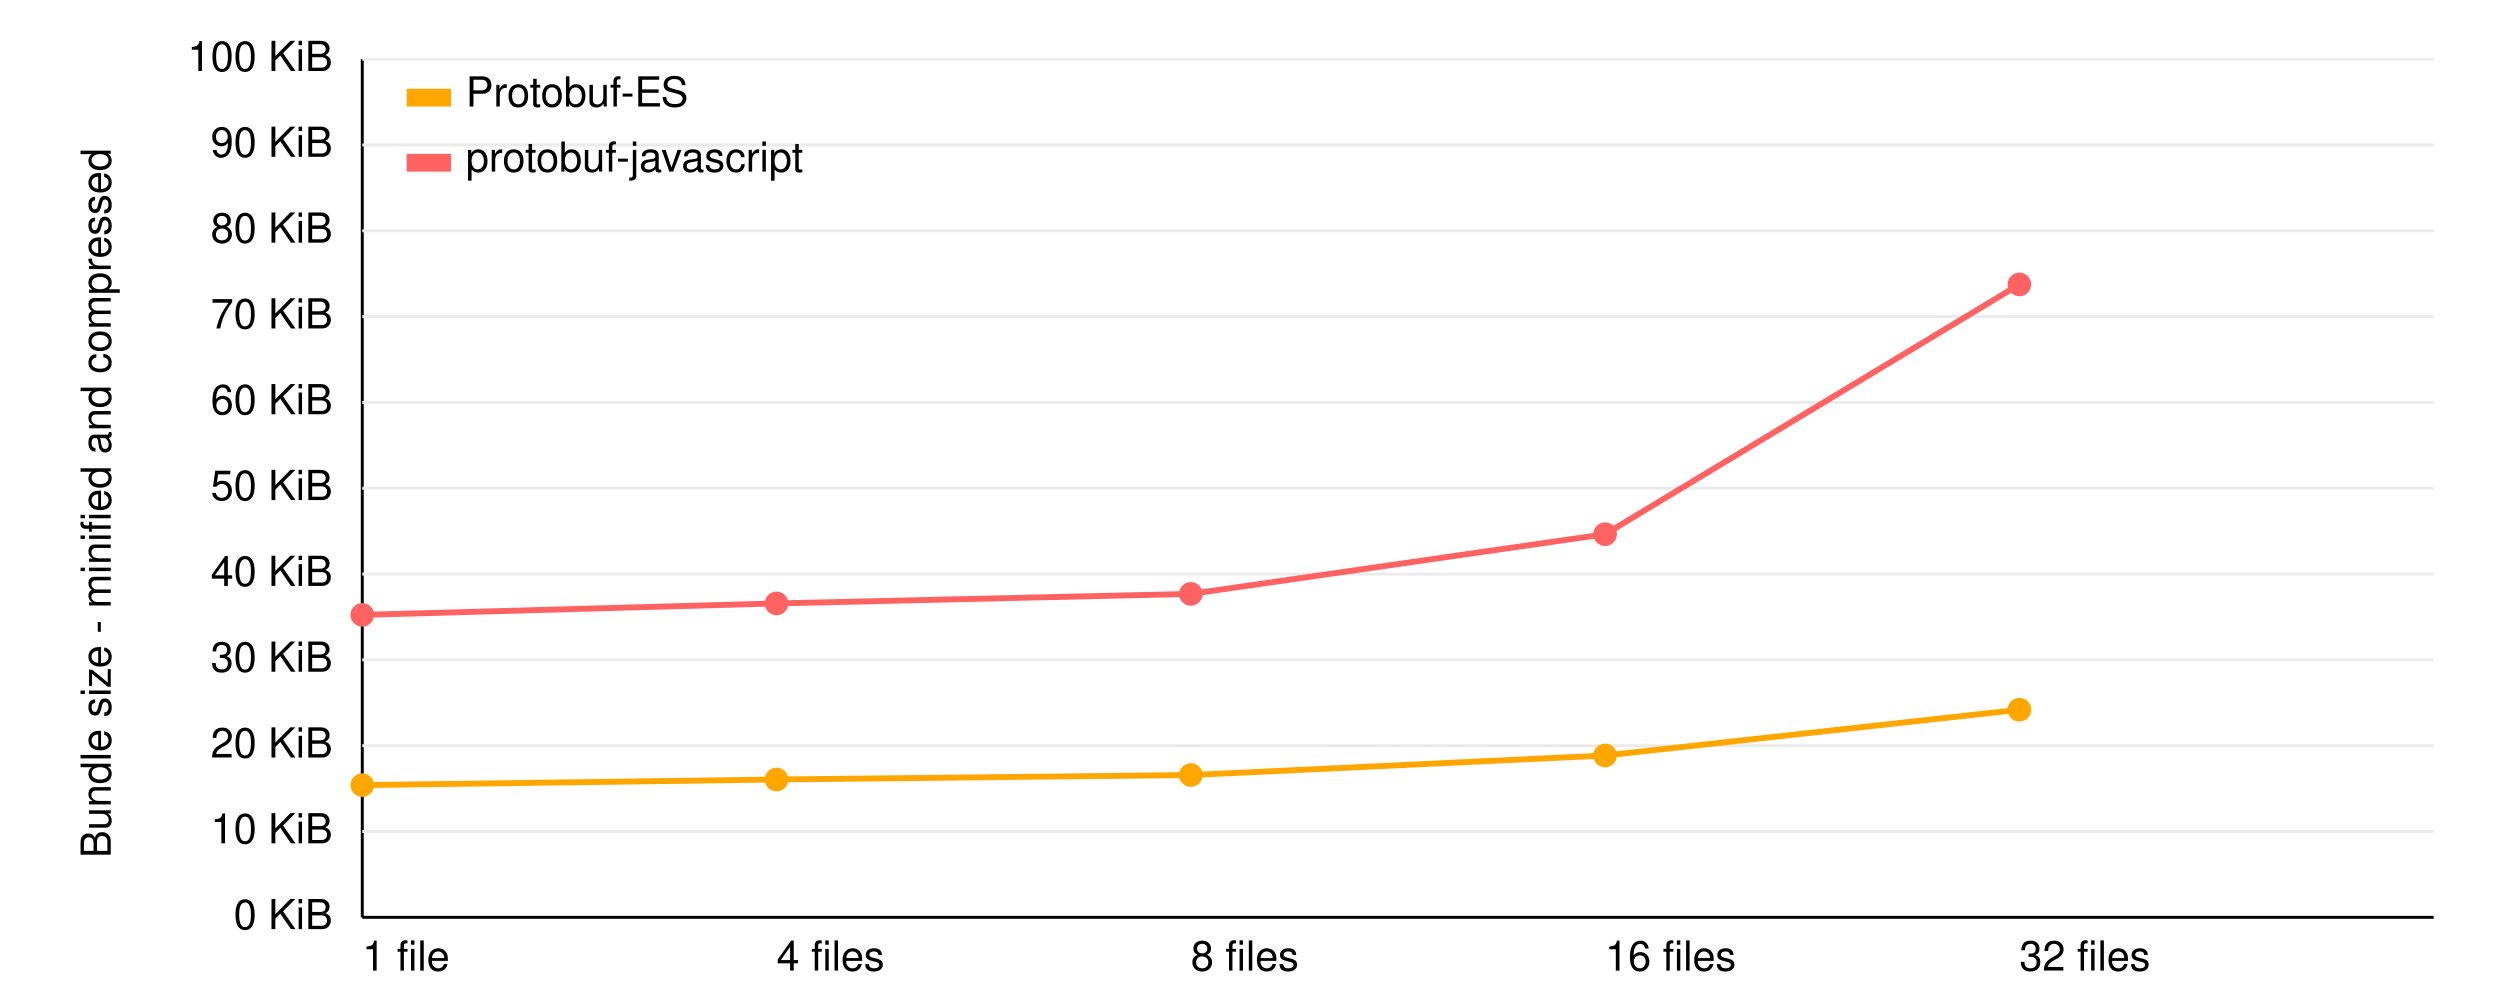
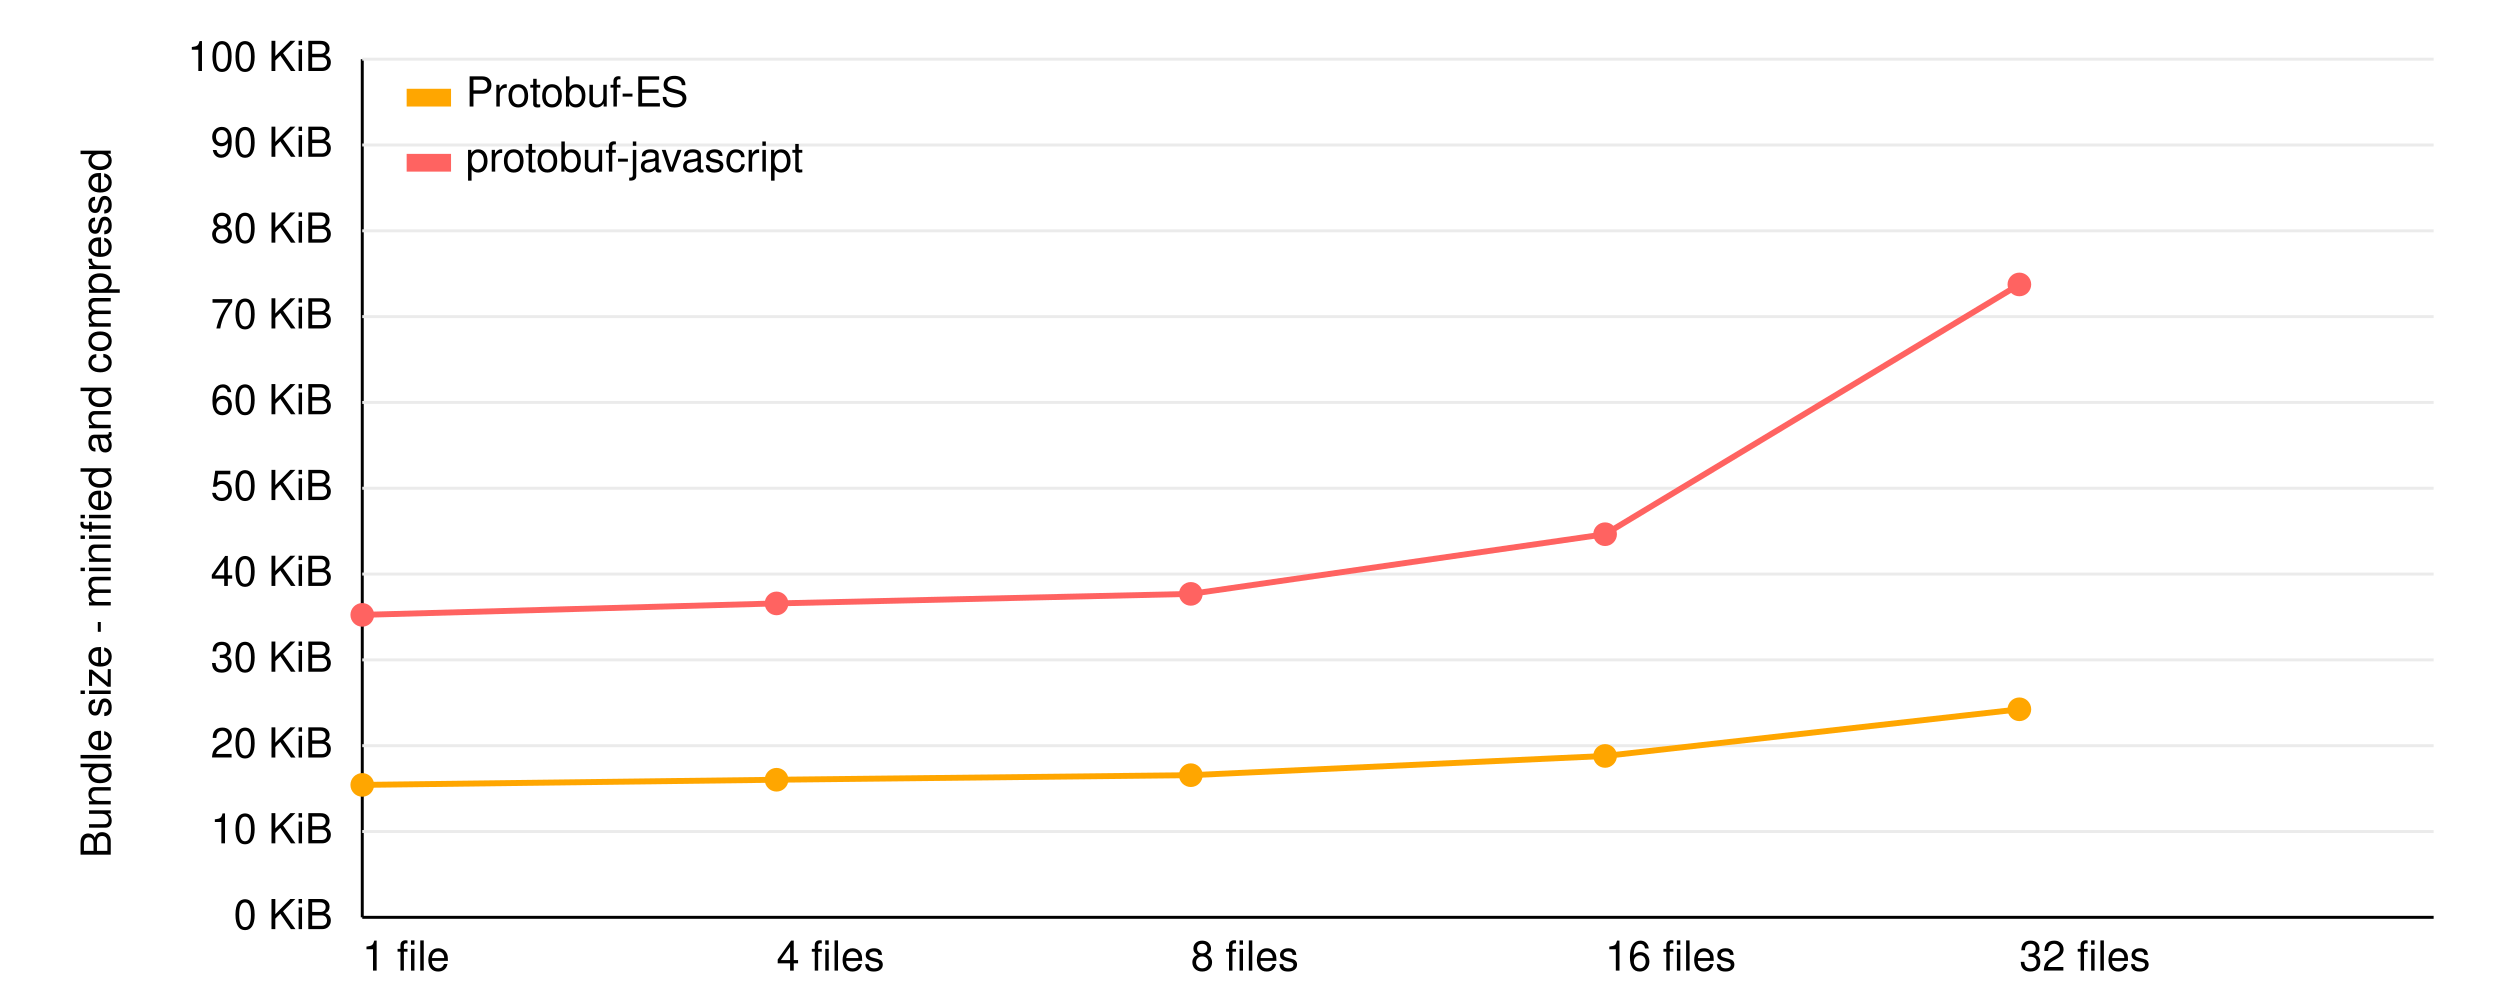
<svg xmlns="http://www.w3.org/2000/svg" version="1.1" width="820px" height="330px" viewBox="0 0 820 340" class="chart">
  <style>
      
      text {
        font: 14px Verdana, Helvetica, Arial, sans-serif;
      }
      
    </style>
  <rect x="-10%" y="-10%" width="120%" height="120%" fill="#ffffff" />
  <g transform="translate(110,310)">
    <line y1="0" x2="700" stroke="black" />
    <text x="0" y="18" text-anchor="start">1 file</text>
    <text x="140" y="18" text-anchor="start">4 files</text>
    <text x="280" y="18" text-anchor="start">8 files</text>
    <text x="420" y="18" text-anchor="start">16 files</text>
    <text x="560" y="18" text-anchor="start">32 files</text>
  </g>
  <g transform="translate(110, 20)">
    <line x1="0" x2="0" y1="0" y2="290" stroke="black" />
    <g transform="rotate(-90), translate(-150,-85)">
      <text text-anchor="middle">Bundle size - minified and compressed</text>
    </g>
    <text x="-10" y="4" text-anchor="end">100 KiB</text>
    <line x1="0" x2="700" y1="0" y2="0" stroke="#ebebeb" />
    <text x="-10" y="33" text-anchor="end">90 KiB</text>
    <line x1="0" x2="700" y1="29" y2="29" stroke="#ebebeb" />
    <text x="-10" y="62" text-anchor="end">80 KiB</text>
    <line x1="0" x2="700" y1="58" y2="58" stroke="#ebebeb" />
    <text x="-10" y="91" text-anchor="end">70 KiB</text>
    <line x1="0" x2="700" y1="87" y2="87" stroke="#ebebeb" />
    <text x="-10" y="120" text-anchor="end">60 KiB</text>
    <line x1="0" x2="700" y1="116" y2="116" stroke="#ebebeb" />
    <text x="-10" y="149" text-anchor="end">50 KiB</text>
    <line x1="0" x2="700" y1="145" y2="145" stroke="#ebebeb" />
    <text x="-10" y="178" text-anchor="end">40 KiB</text>
    <line x1="0" x2="700" y1="174" y2="174" stroke="#ebebeb" />
    <text x="-10" y="207" text-anchor="end">30 KiB</text>
    <line x1="0" x2="700" y1="203" y2="203" stroke="#ebebeb" />
    <text x="-10" y="236" text-anchor="end">20 KiB</text>
    <line x1="0" x2="700" y1="232" y2="232" stroke="#ebebeb" />
    <text x="-10" y="265" text-anchor="end">10 KiB</text>
    <line x1="0" x2="700" y1="261" y2="261" stroke="#ebebeb" />
    <text x="-10" y="294" text-anchor="end">0 KiB</text>
  </g>
  <g transform="translate(110, 20)">
-     <polyline fill="none" stroke="#ffa600" stroke-width="2" points="0,245.316 140,243.424 280,241.912 420,235.308 560,219.839">
+     <polyline fill="none" stroke="#ffa600" stroke-width="2" points="0,245.251 140,243.507 280,241.963 420,235.466 560,219.695">
    </polyline>
-     <circle cx="0" cy="245.316" r="4" fill="#ffa600" />
-     <circle cx="140" cy="243.424" r="4" fill="#ffa600" />
-     <circle cx="280" cy="241.912" r="4" fill="#ffa600" />
-     <circle cx="420" cy="235.308" r="4" fill="#ffa600" />
-     <circle cx="560" cy="219.839" r="4" fill="#ffa600" />
+     <circle cx="0" cy="245.251" r="4" fill="#ffa600" />
+     <circle cx="140" cy="243.507" r="4" fill="#ffa600" />
+     <circle cx="280" cy="241.963" r="4" fill="#ffa600" />
+     <circle cx="420" cy="235.466" r="4" fill="#ffa600" />
+     <circle cx="560" cy="219.695" r="4" fill="#ffa600" />
  </g>
  <g transform="translate(110, 20)">
    <polyline fill="none" stroke="#ff6361" stroke-width="2" points="0,187.789 140,183.918 280,180.695 420,160.528 560,76.125">
    </polyline>
    <circle cx="0" cy="187.789" r="4" fill="#ff6361" />
    <circle cx="140" cy="183.918" r="4" fill="#ff6361" />
    <circle cx="280" cy="180.695" r="4" fill="#ff6361" />
    <circle cx="420" cy="160.528" r="4" fill="#ff6361" />
    <circle cx="560" cy="76.125" r="4" fill="#ff6361" />
  </g>
  <g transform="translate(125, 30)">
    <g transform="translate(0, 0)">
      <rect width="15" height="6" fill="#ffa600" />
      <text x="20" y="6">Protobuf-ES</text>
    </g>
    <g transform="translate(0, 22)">
      <rect width="15" height="6" fill="#ff6361" />
      <text x="20" y="6">protobuf-javascript</text>
    </g>
  </g>
</svg>
